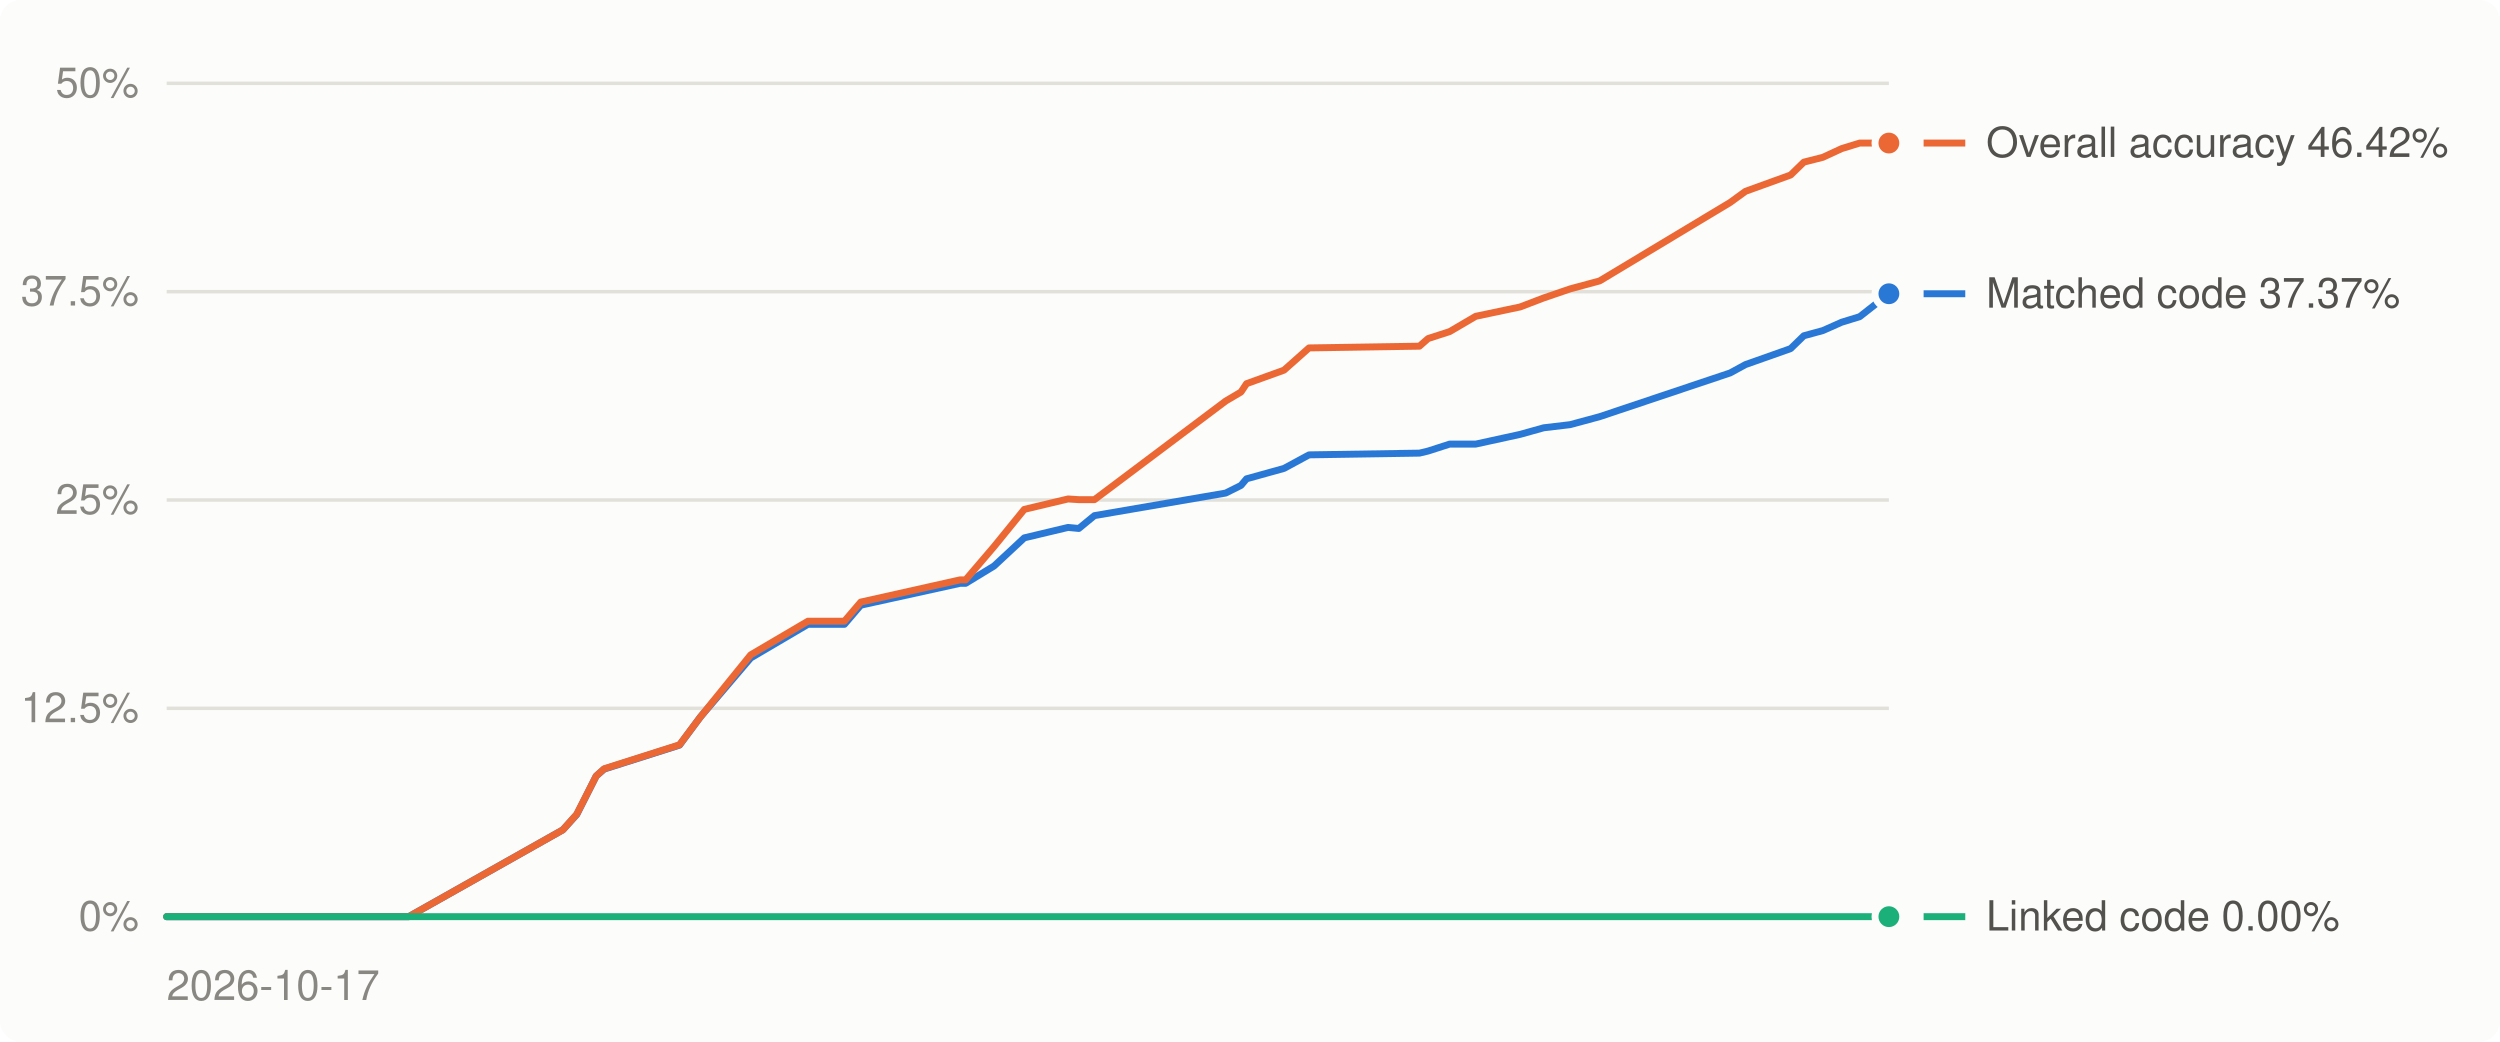
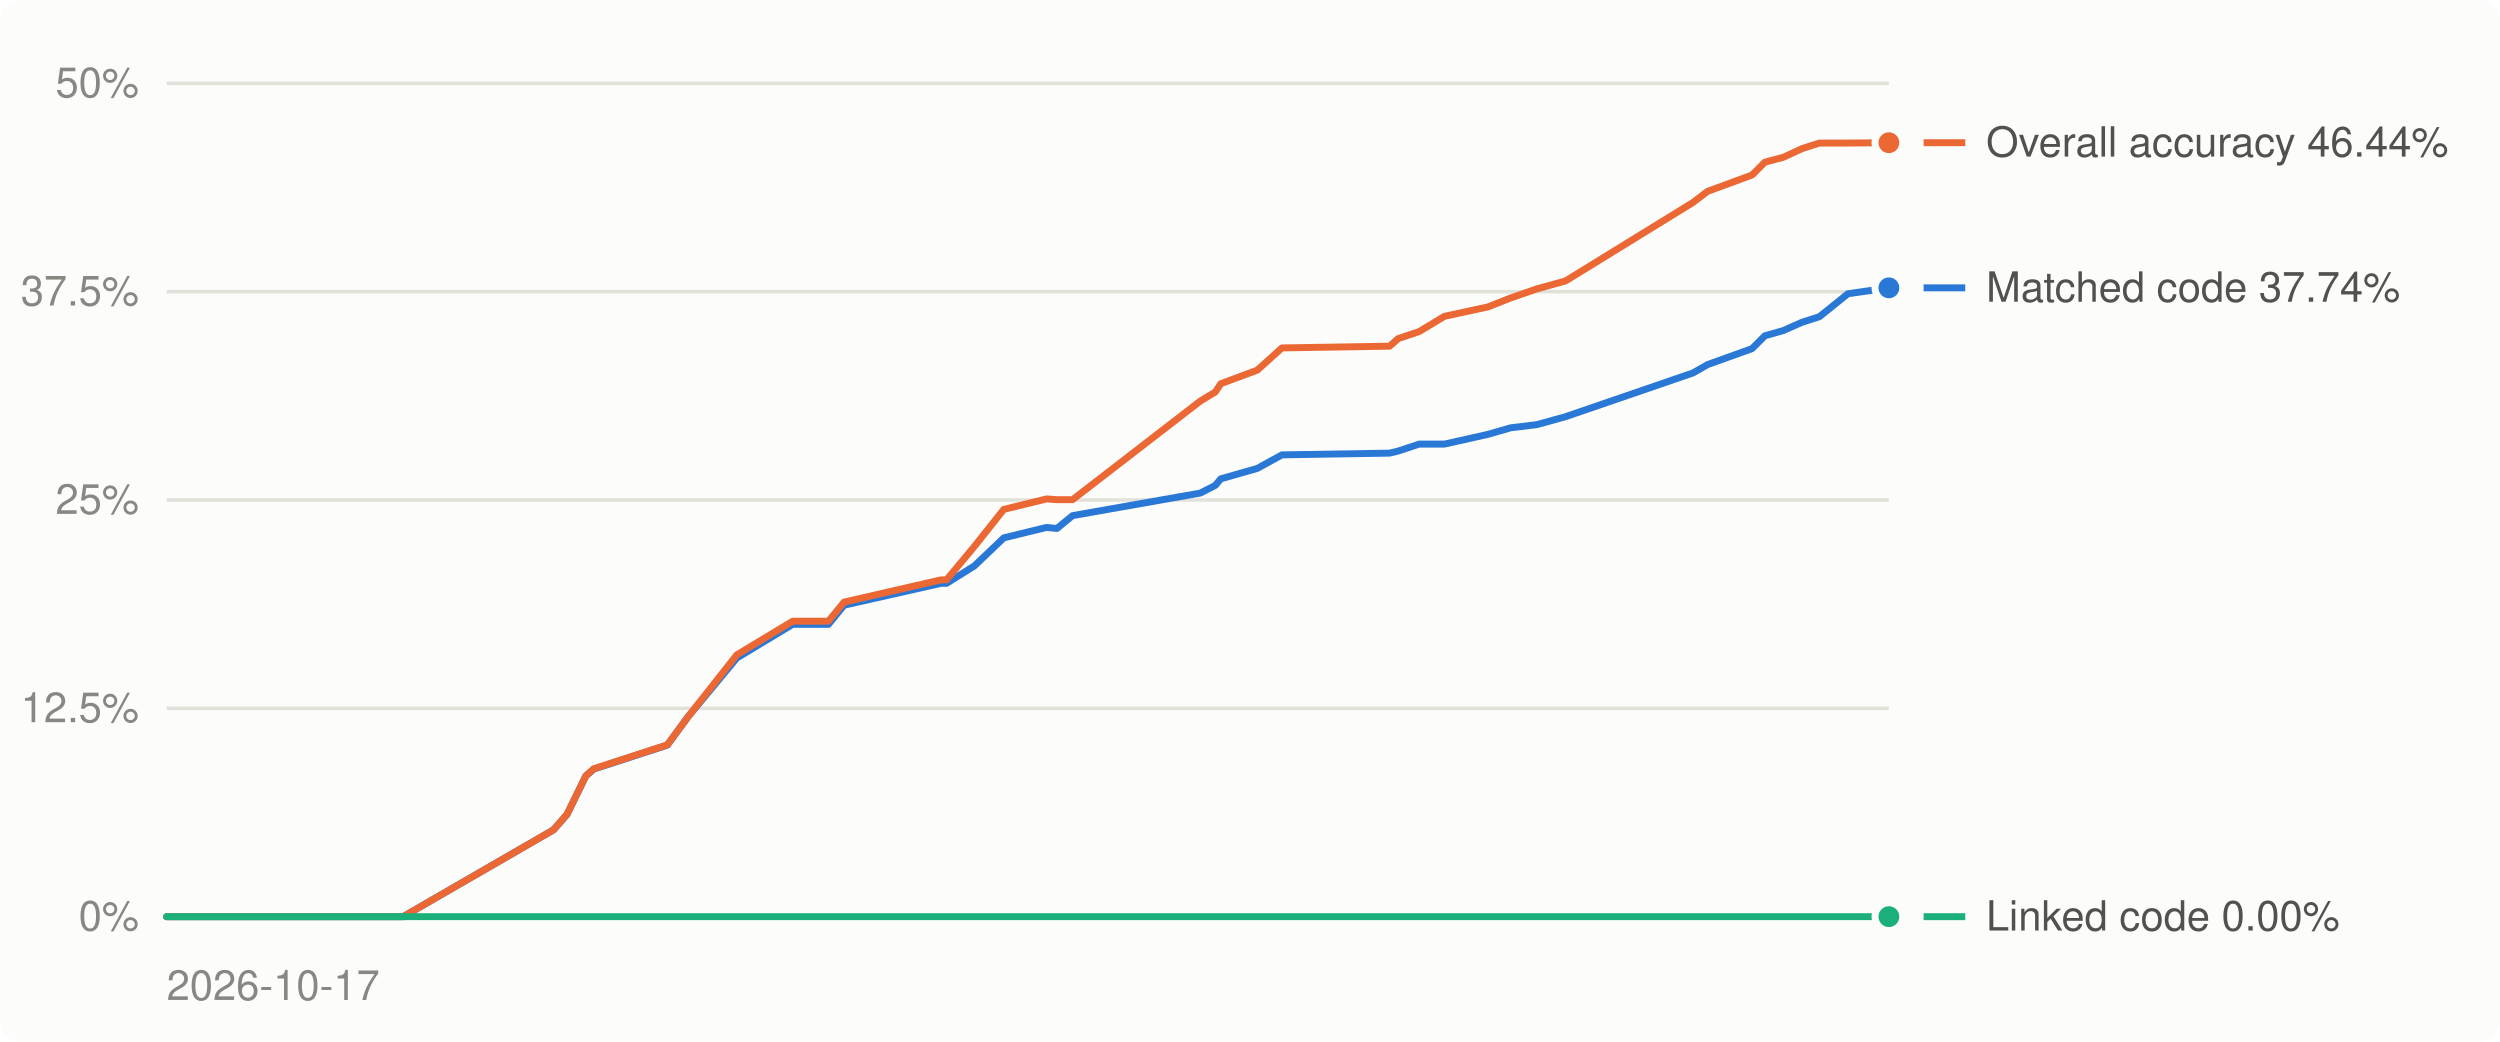
<svg xmlns="http://www.w3.org/2000/svg" viewBox="0 0 720 300" width="720" height="300" role="img" aria-label="Decompilation progress over time">
  <style>
.bg{fill:#fcfcfb}.grid{stroke:#e1e0d9}.muted{fill:#898781}.lbl{fill:#52514e}.ln0{stroke:#2a78d6}.dot0{fill:#2a78d6;stroke:#fcfcfb}.ln1{stroke:#eb6834}.dot1{fill:#eb6834;stroke:#fcfcfb}.ln2{stroke:#1baf7a}.dot2{fill:#1baf7a;stroke:#fcfcfb}
@media (prefers-color-scheme: dark){.bg{fill:#1a1a19}.grid{stroke:#2c2c2a}.muted{fill:#898781}.lbl{fill:#c3c2b7}.ln0{stroke:#3987e5}.dot0{fill:#3987e5;stroke:#1a1a19}.ln1{stroke:#d95926}.dot1{fill:#d95926;stroke:#1a1a19}.ln2{stroke:#199e70}.dot2{fill:#199e70;stroke:#1a1a19}}
text{font:12px -apple-system,BlinkMacSystemFont,'Segoe UI',Helvetica,Arial,sans-serif}
</style>
  <rect class="bg" width="720" height="300" rx="6" />
  <line x1="48" x2="544" y1="264.0" y2="264.0" class="grid" stroke-width="1" />
  <text x="40" y="268.0" class="muted" text-anchor="end">0%</text>
  <line x1="48" x2="544" y1="204.0" y2="204.0" class="grid" stroke-width="1" />
  <text x="40" y="208.0" class="muted" text-anchor="end">12.5%</text>
  <line x1="48" x2="544" y1="144.0" y2="144.0" class="grid" stroke-width="1" />
  <text x="40" y="148.0" class="muted" text-anchor="end">25%</text>
  <line x1="48" x2="544" y1="84.0" y2="84.0" class="grid" stroke-width="1" />
  <text x="40" y="88.0" class="muted" text-anchor="end">37.5%</text>
  <line x1="48" x2="544" y1="24.0" y2="24.0" class="grid" stroke-width="1" />
  <text x="40" y="28.0" class="muted" text-anchor="end">50%</text>
  <text class="muted" x="48.0" y="288" text-anchor="start">2026-10-17</text>
-   <polyline points="48.0,264.0 117.7,264.0 162.1,239.0 166.1,234.6 171.7,223.5 174.0,221.5 195.7,214.6 201.7,206.5 216.2,189.5 232.7,179.8 243.2,179.8 247.9,174.3 276.5,168.0 278.1,168.0 286.3,163.0 295.0,154.9 307.6,151.9 310.7,152.2 315.2,148.5 353.0,142.0 357.4,139.8 359.0,137.9 369.8,134.9 377.0,131.0 408.8,130.5 411.3,129.9 417.5,127.9 425.0,127.9 437.8,125.1 444.6,123.2 452.2,122.3 460.7,120.0 498.3,107.4 502.7,105.0 515.7,100.4 519.5,96.7 525.0,95.2 530.4,92.8 535.6,91.2 544.0,84.6" fill="none" class="ln0" stroke-width="2" stroke-linejoin="round" stroke-linecap="round" />
-   <polyline points="48.0,264.0 117.7,264.0 162.1,239.0 166.1,234.5 171.7,223.5 174.0,221.4 195.7,214.5 201.7,206.5 216.2,188.6 232.7,178.9 243.2,178.9 247.9,173.4 276.5,167.0 278.1,167.0 286.3,157.4 295.0,146.7 307.6,143.7 310.7,143.9 315.2,143.9 353.0,115.5 357.4,112.9 359.0,110.5 369.8,106.6 377.0,100.2 408.8,99.7 411.3,97.5 417.5,95.5 425.0,91.1 437.8,88.4 444.6,85.8 452.2,83.2 460.7,80.9 498.3,58.3 502.7,55.1 515.7,50.4 519.5,46.7 525.0,45.3 530.4,42.8 535.6,41.2 544.0,41.2" fill="none" class="ln1" stroke-width="2" stroke-linejoin="round" stroke-linecap="round" />
-   <polyline points="48.0,264.0 117.7,264.0 162.1,264.0 166.1,264.0 171.7,264.0 174.0,264.0 195.7,264.0 201.7,264.0 216.2,264.0 232.7,264.0 243.2,264.0 247.9,264.0 276.5,264.0 278.1,264.0 286.3,264.0 295.0,264.0 307.6,264.0 310.7,264.0 315.2,264.0 353.0,264.0 357.4,264.0 359.0,264.0 369.8,264.0 377.0,264.0 408.8,264.0 411.3,264.0 417.5,264.0 425.0,264.0 437.8,264.0 444.6,264.0 452.2,264.0 460.7,264.0 498.3,264.0 502.7,264.0 515.7,264.0 519.5,264.0 525.0,264.0 530.4,264.0 535.6,264.0 544.0,264.0" fill="none" class="ln2" stroke-width="2" stroke-linejoin="round" stroke-linecap="round" />
-   <circle cx="544.0" cy="84.6" r="4" class="dot0" stroke-width="2" />
-   <circle cx="544.0" cy="41.2" r="4" class="dot1" stroke-width="2" />
+   <polyline points="48.0,264.0 116.1,264.0 159.4,239.0 163.3,234.6 168.7,223.5 171.0,221.5 192.2,214.6 198.1,206.5 212.2,189.5 228.3,179.8 238.6,179.8 243.1,174.3 271.0,168.0 272.6,168.0 280.6,163.0 289.1,154.9 301.4,151.9 304.4,152.2 308.9,148.5 345.7,142.0 350.0,139.8 351.6,137.9 362.1,134.9 369.2,131.0 400.2,130.5 402.7,129.9 408.7,127.9 416.0,127.9 428.5,125.1 435.1,123.2 442.6,122.3 450.9,120.0 487.6,107.4 491.8,105.0 504.6,100.4 508.3,96.7 513.6,95.2 519.0,92.8 524.0,91.2 532.2,84.6 544.0,82.9" fill="none" class="ln0" stroke-width="2" stroke-linejoin="round" stroke-linecap="round" />
+   <polyline points="48.0,264.0 116.1,264.0 159.4,239.0 163.3,234.5 168.7,223.5 171.0,221.4 192.2,214.5 198.1,206.5 212.2,188.6 228.3,178.9 238.6,178.9 243.1,173.4 271.0,167.0 272.6,167.0 280.6,157.4 289.1,146.7 301.4,143.7 304.4,143.9 308.9,143.9 345.7,115.5 350.0,112.9 351.6,110.5 362.1,106.6 369.2,100.2 400.2,99.7 402.7,97.5 408.7,95.5 416.0,91.1 428.5,88.4 435.1,85.8 442.6,83.2 450.9,80.9 487.6,58.3 491.8,55.1 504.6,50.4 508.3,46.7 513.6,45.3 519.0,42.8 524.0,41.2 532.2,41.2 544.0,41.1" fill="none" class="ln1" stroke-width="2" stroke-linejoin="round" stroke-linecap="round" />
+   <polyline points="48.0,264.0 116.1,264.0 159.4,264.0 163.3,264.0 168.7,264.0 171.0,264.0 192.2,264.0 198.1,264.0 212.2,264.0 228.3,264.0 238.6,264.0 243.1,264.0 271.0,264.0 272.6,264.0 280.6,264.0 289.1,264.0 301.4,264.0 304.4,264.0 308.9,264.0 345.7,264.0 350.0,264.0 351.6,264.0 362.1,264.0 369.2,264.0 400.2,264.0 402.7,264.0 408.7,264.0 416.0,264.0 428.5,264.0 435.1,264.0 442.6,264.0 450.9,264.0 487.6,264.0 491.8,264.0 504.6,264.0 508.3,264.0 513.6,264.0 519.0,264.0 524.0,264.0 532.2,264.0 544.0,264.0" fill="none" class="ln2" stroke-width="2" stroke-linejoin="round" stroke-linecap="round" />
+   <circle cx="544.0" cy="82.9" r="4" class="dot0" stroke-width="2" />
+   <circle cx="544.0" cy="41.1" r="4" class="dot1" stroke-width="2" />
  <circle cx="544.0" cy="264.0" r="4" class="dot2" stroke-width="2" />
  <line x1="554" x2="566" y1="264.0" y2="264.0" class="ln2" stroke-width="2" />
  <text class="lbl" x="572" y="268.0">Linked code 0.00%</text>
-   <line x1="554" x2="566" y1="84.6" y2="84.6" class="ln0" stroke-width="2" />
-   <text class="lbl" x="572" y="88.6">Matched code 37.37%</text>
-   <line x1="554" x2="566" y1="41.2" y2="41.2" class="ln1" stroke-width="2" />
-   <text class="lbl" x="572" y="45.2">Overall accuracy 46.42%</text>
+   <line x1="554" x2="566" y1="82.9" y2="82.9" class="ln0" stroke-width="2" />
+   <text class="lbl" x="572" y="86.9">Matched code 37.74%</text>
+   <line x1="554" x2="566" y1="41.1" y2="41.1" class="ln1" stroke-width="2" />
+   <text class="lbl" x="572" y="45.1">Overall accuracy 46.44%</text>
</svg>
